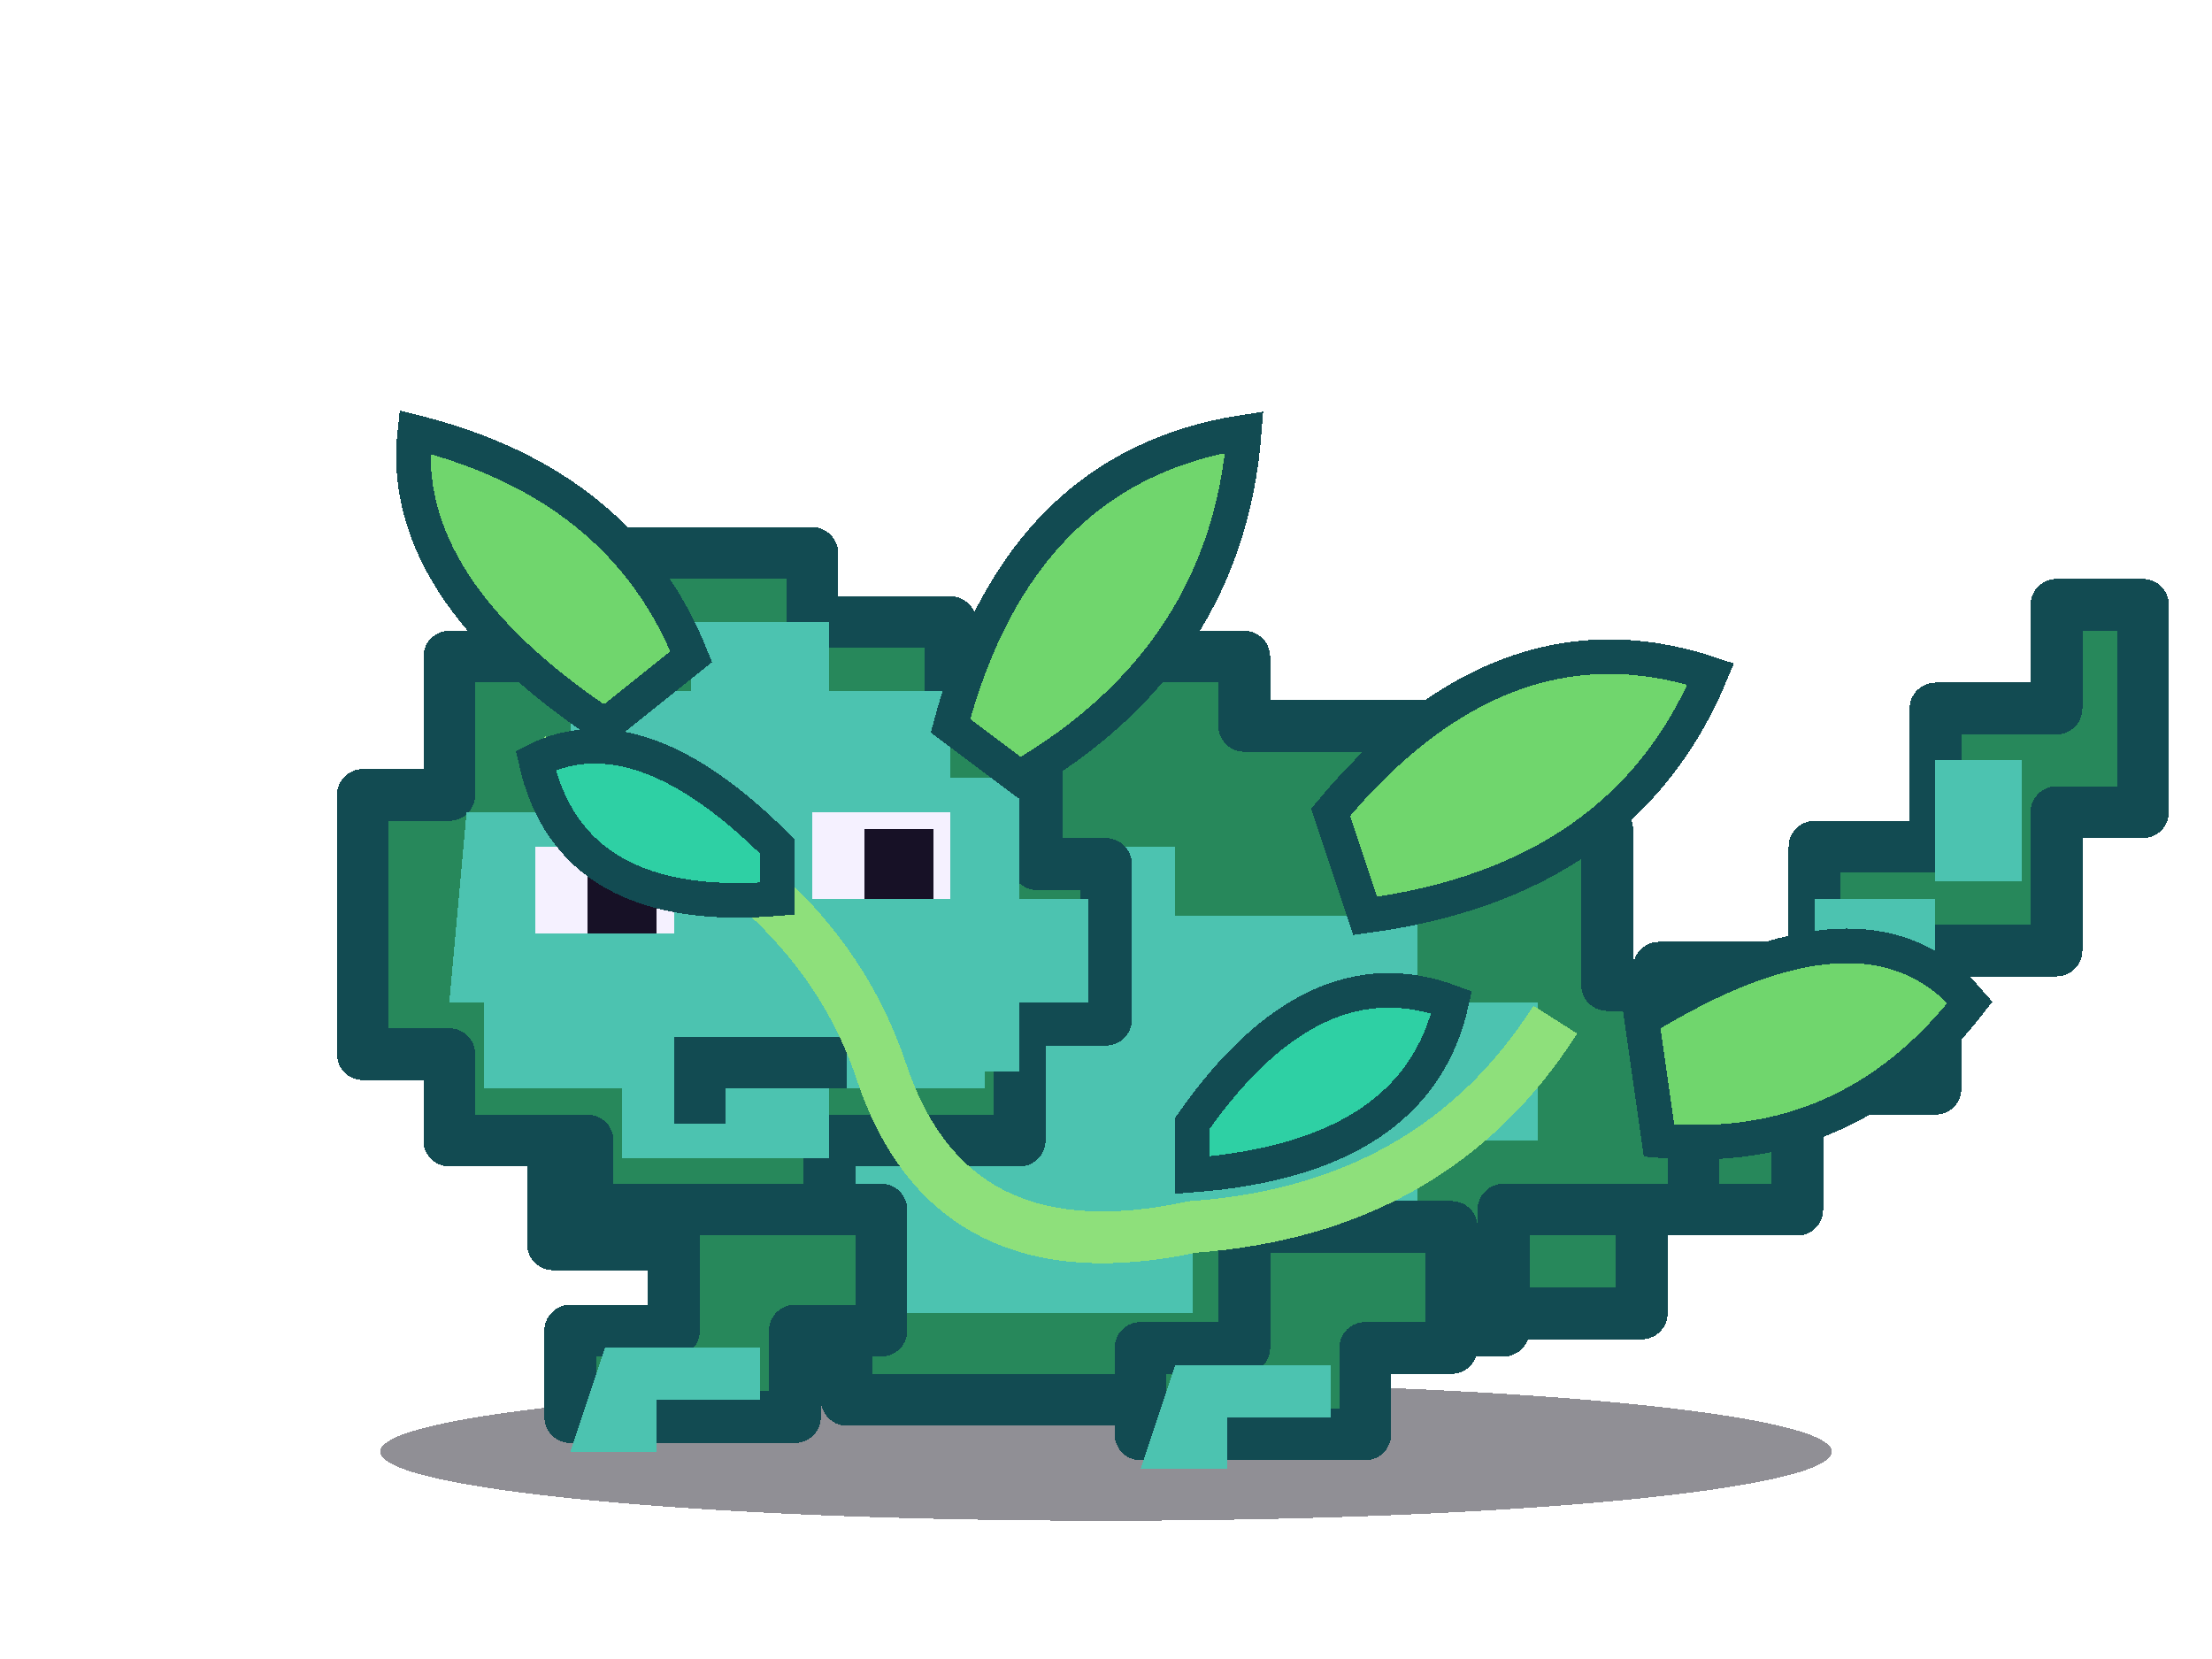
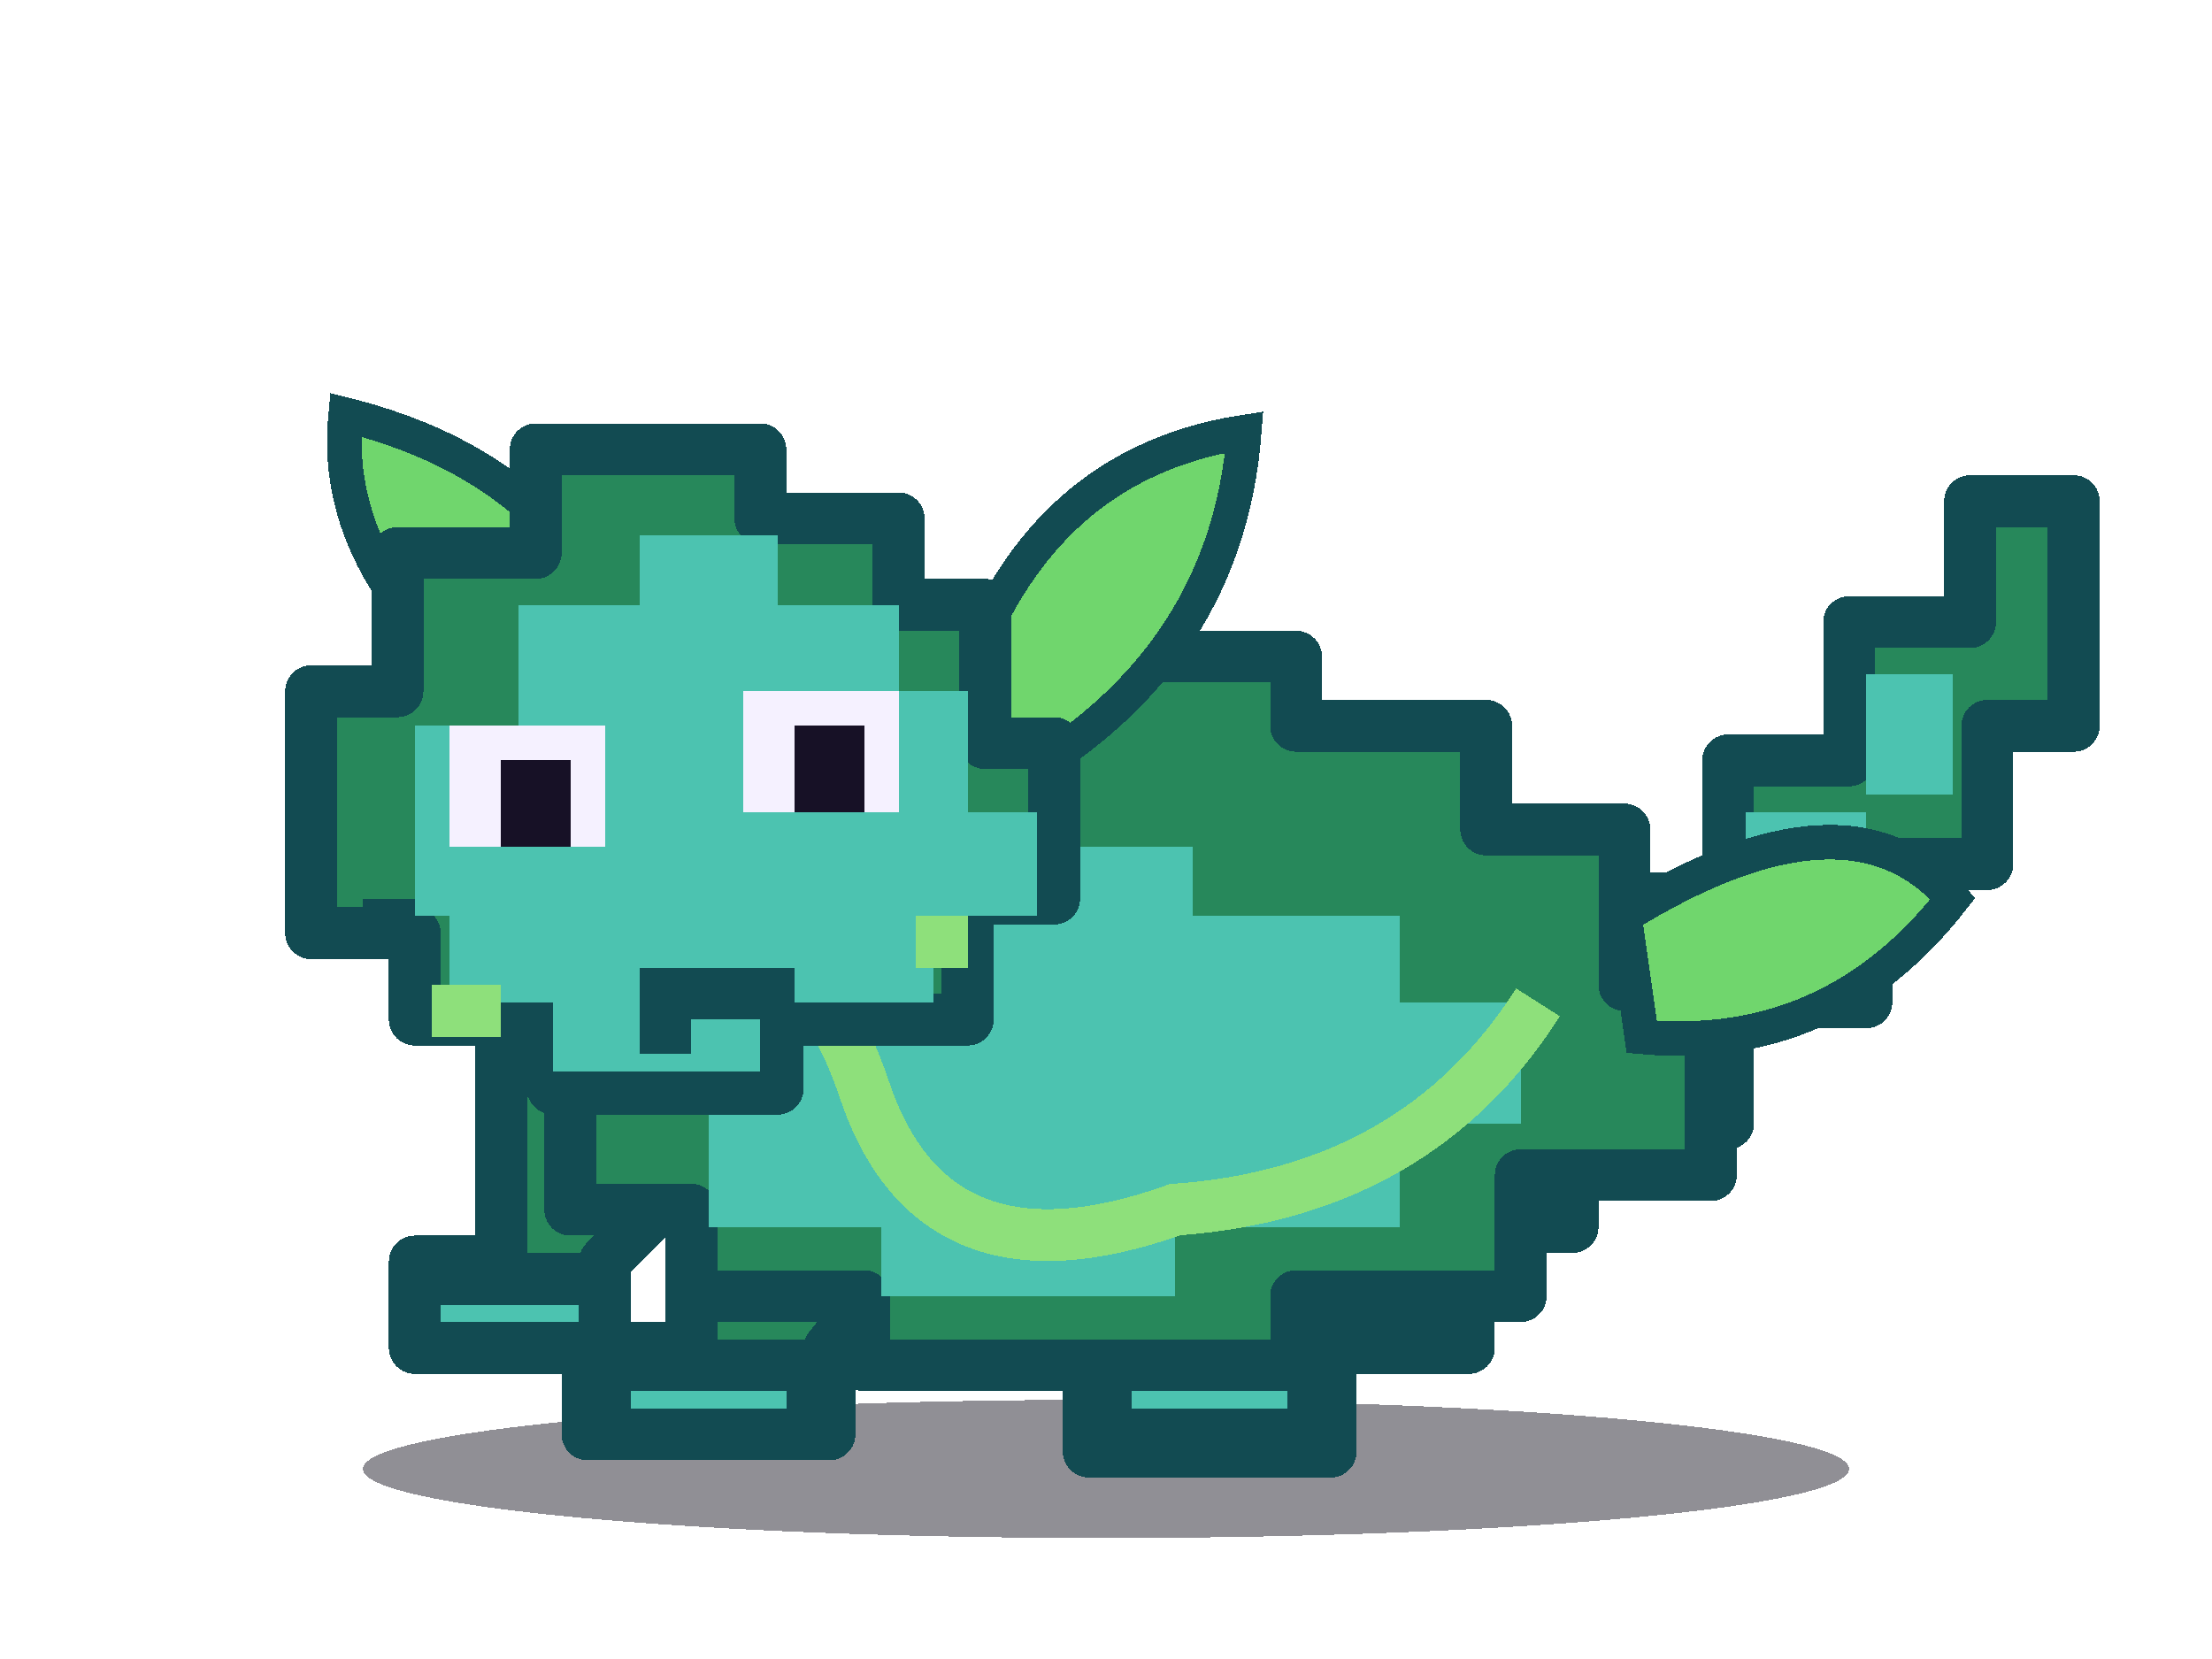
<svg xmlns="http://www.w3.org/2000/svg" viewBox="0 0 128 96" shape-rendering="crispEdges">
-   <ellipse cx="64" cy="84" rx="42" ry="4" fill="#080713" opacity=".45" />
-   <path d="M83 63h13v-7h9v-7h7v-8h7v-6h5v12h-5v8h-7v8h-8v7h-9v6H82z" fill="#27885b" stroke="#124b52" stroke-width="3" stroke-linejoin="round" />
-   <path d="M87 65h10v-6h8v-7h7v-8h5v7h-5v7h-7v7h-8v5h-8z" fill="#4cc3b0" />
-   <path d="M32 59V49h9v-7h12v-4h19v4h12v6h9v9h5v13H87v7H74v4H49v-4H39v-5h-7v-8h-4v-5z" fill="#27885b" stroke="#124b52" stroke-width="3" stroke-linejoin="round" />
-   <path d="M42 54h12v-5h14v4h14v5h7v8h-7v6H69v4H50v-4H40v-7h-4v-6h6z" fill="#4cc3b0" />
-   <path d="M39 70h12v7h-5v5H33v-5h6zM72 71h12v7h-5v5H66v-5h6z" fill="#27885b" stroke="#124b52" stroke-width="3" stroke-linejoin="round" />
-   <path d="M35 78h9v3h-6v3h-5zM68 79h9v3h-6v3h-5z" fill="#4cc3b0" />
-   <path d="M21 55v-9h5v-8h8v-6h13v4h8v5h5v9h4v9h-5v7H48v4H34v-4h-8v-5h-5z" fill="#27885b" stroke="#124b52" stroke-width="3" stroke-linejoin="round" />
-   <path d="M27 47h6v-7h7v-4h8v4h7v5h4v7h4v6h-6v5H48v4H36v-4h-8v-5h-2z" fill="#4cc3b0" />
-   <path d="M31 49h8v5h-8zM47 47h8v5h-8z" fill="#f5f1ff" />
-   <path d="M34 50h4v4h-4zM50 48h4v4h-4z" fill="#171126" />
-   <path d="M39 60h10v3h-7v2h-3z" fill="#124b52" />
-   <path d="M29 58h4v4h-4zM55 58h4v4h-4z" fill="#4cc3b0" />
-   <path d="M35 42q-12-8-11-17 12 3 16 13zM55 42q4-15 17-17-1 13-13 20zM77 47q10-12 22-8-5 12-20 14zM95 59q13-8 19-1-7 9-18 8z" fill="#70d66d" stroke="#124b52" stroke-width="2" />
-   <path d="M31 44q16 6 20 18t18 9q14-1 21-12" fill="none" stroke="#8ee07b" stroke-width="3" />
-   <path d="M45 49q-8-8-14-5 2 9 14 8zM69 65q7-10 15-7-2 9-15 10z" fill="#2ed0a4" stroke="#124b52" stroke-width="2" />
+   <ellipse cx="64" cy="85" rx="43" ry="4" fill="#080713" opacity=".45" />
+   <g stroke="#124b52" stroke-width="3" stroke-linejoin="round">
+     <path d="M78 59h13v-7h9v-8h7v-8h7v-7h6v13h-5v8h-7v8h-8v7h-9v6H78z" fill="#27885b" />
+     <path d="M83 60h10v-6h8v-7h7v-8h5v7h-5v7h-7v7h-8v5h-8z" fill="#4cc3b0" stroke="none" />
+   </g>
+   <g stroke="#124b52" stroke-width="3" stroke-linejoin="round">
+     <path d="M40 64h12v9l-4 5v5H34v-5h6z" fill="#27885b" />
+     <path d="M35 79h12v4H35z" fill="#4cc3b0" />
+     <path d="M69 65h12v9l-4 5v5H63v-5h6z" fill="#27885b" />
+     <path d="M64 79h12v4H64z" fill="#4cc3b0" />
+     <path d="M29 61h10v8l-4 4v5H24v-5h5z" fill="#27885b" />
+     <path d="M24 74h11v4H24z" fill="#4cc3b0" />
+     <path d="M79 61h10v8l-4 4v5H74v-5h5z" fill="#27885b" />
+     <path d="M74 74h11v4H74z" fill="#4cc3b0" />
+   </g>
+   <path d="M35 57V48h9v-6h13v-4h18v4h11v6h8v9h5v11H88v7H75v4H50v-4H40v-5h-7v-8h-4v-5z" fill="#27885b" stroke="#124b52" stroke-width="3" stroke-linejoin="round" />
+   <path d="M43 54h12v-5h14v4h12v5h7v7h-7v6H68v4H51v-4H41v-7h-4v-5h6z" fill="#4cc3b0" />
+   <path d="M31 42q-12-8-11-18 12 3 16 13zM55 42q4-15 17-17-1 13-13 20zM94 53q13-8 19-1-7 9-18 8z" fill="#70d66d" stroke="#124b52" stroke-width="2" />
+   <path d="M30 45q16 6 20 18t18 7q14-1 21-12" fill="none" stroke="#8ee07b" stroke-width="3" />
+   <path d="M32 51h10v9H32z" fill="#27885b" stroke="#124b52" stroke-width="2" />
+   <path d="M18 49v-9h5v-8h8v-6h13v4h8v5h5v8h4v9h-5v7H45v4H32v-4h-8v-5h-6z" fill="#27885b" stroke="#124b52" stroke-width="3" stroke-linejoin="round" />
+   <path d="M24 42h6v-7h7v-4h8v4h7v5h4v7h4v6h-6v5H44v4H32v-4h-6v-5h-2z" fill="#4cc3b0" />
+   <path d="M26 42h9v7h-9zM43 40h9v7h-9z" fill="#f5f1ff" />
+   <path d="M29 44h4v5h-4zM46 42h4v5h-4z" fill="#171126" />
+   <path d="M21 52h3v3h-3zM37 56h9v3h-6v2h-3z" fill="#124b52" />
+   <path d="M25 57h4v3h-4zM53 53h3v3h-3z" fill="#8ee07b" />
</svg>
